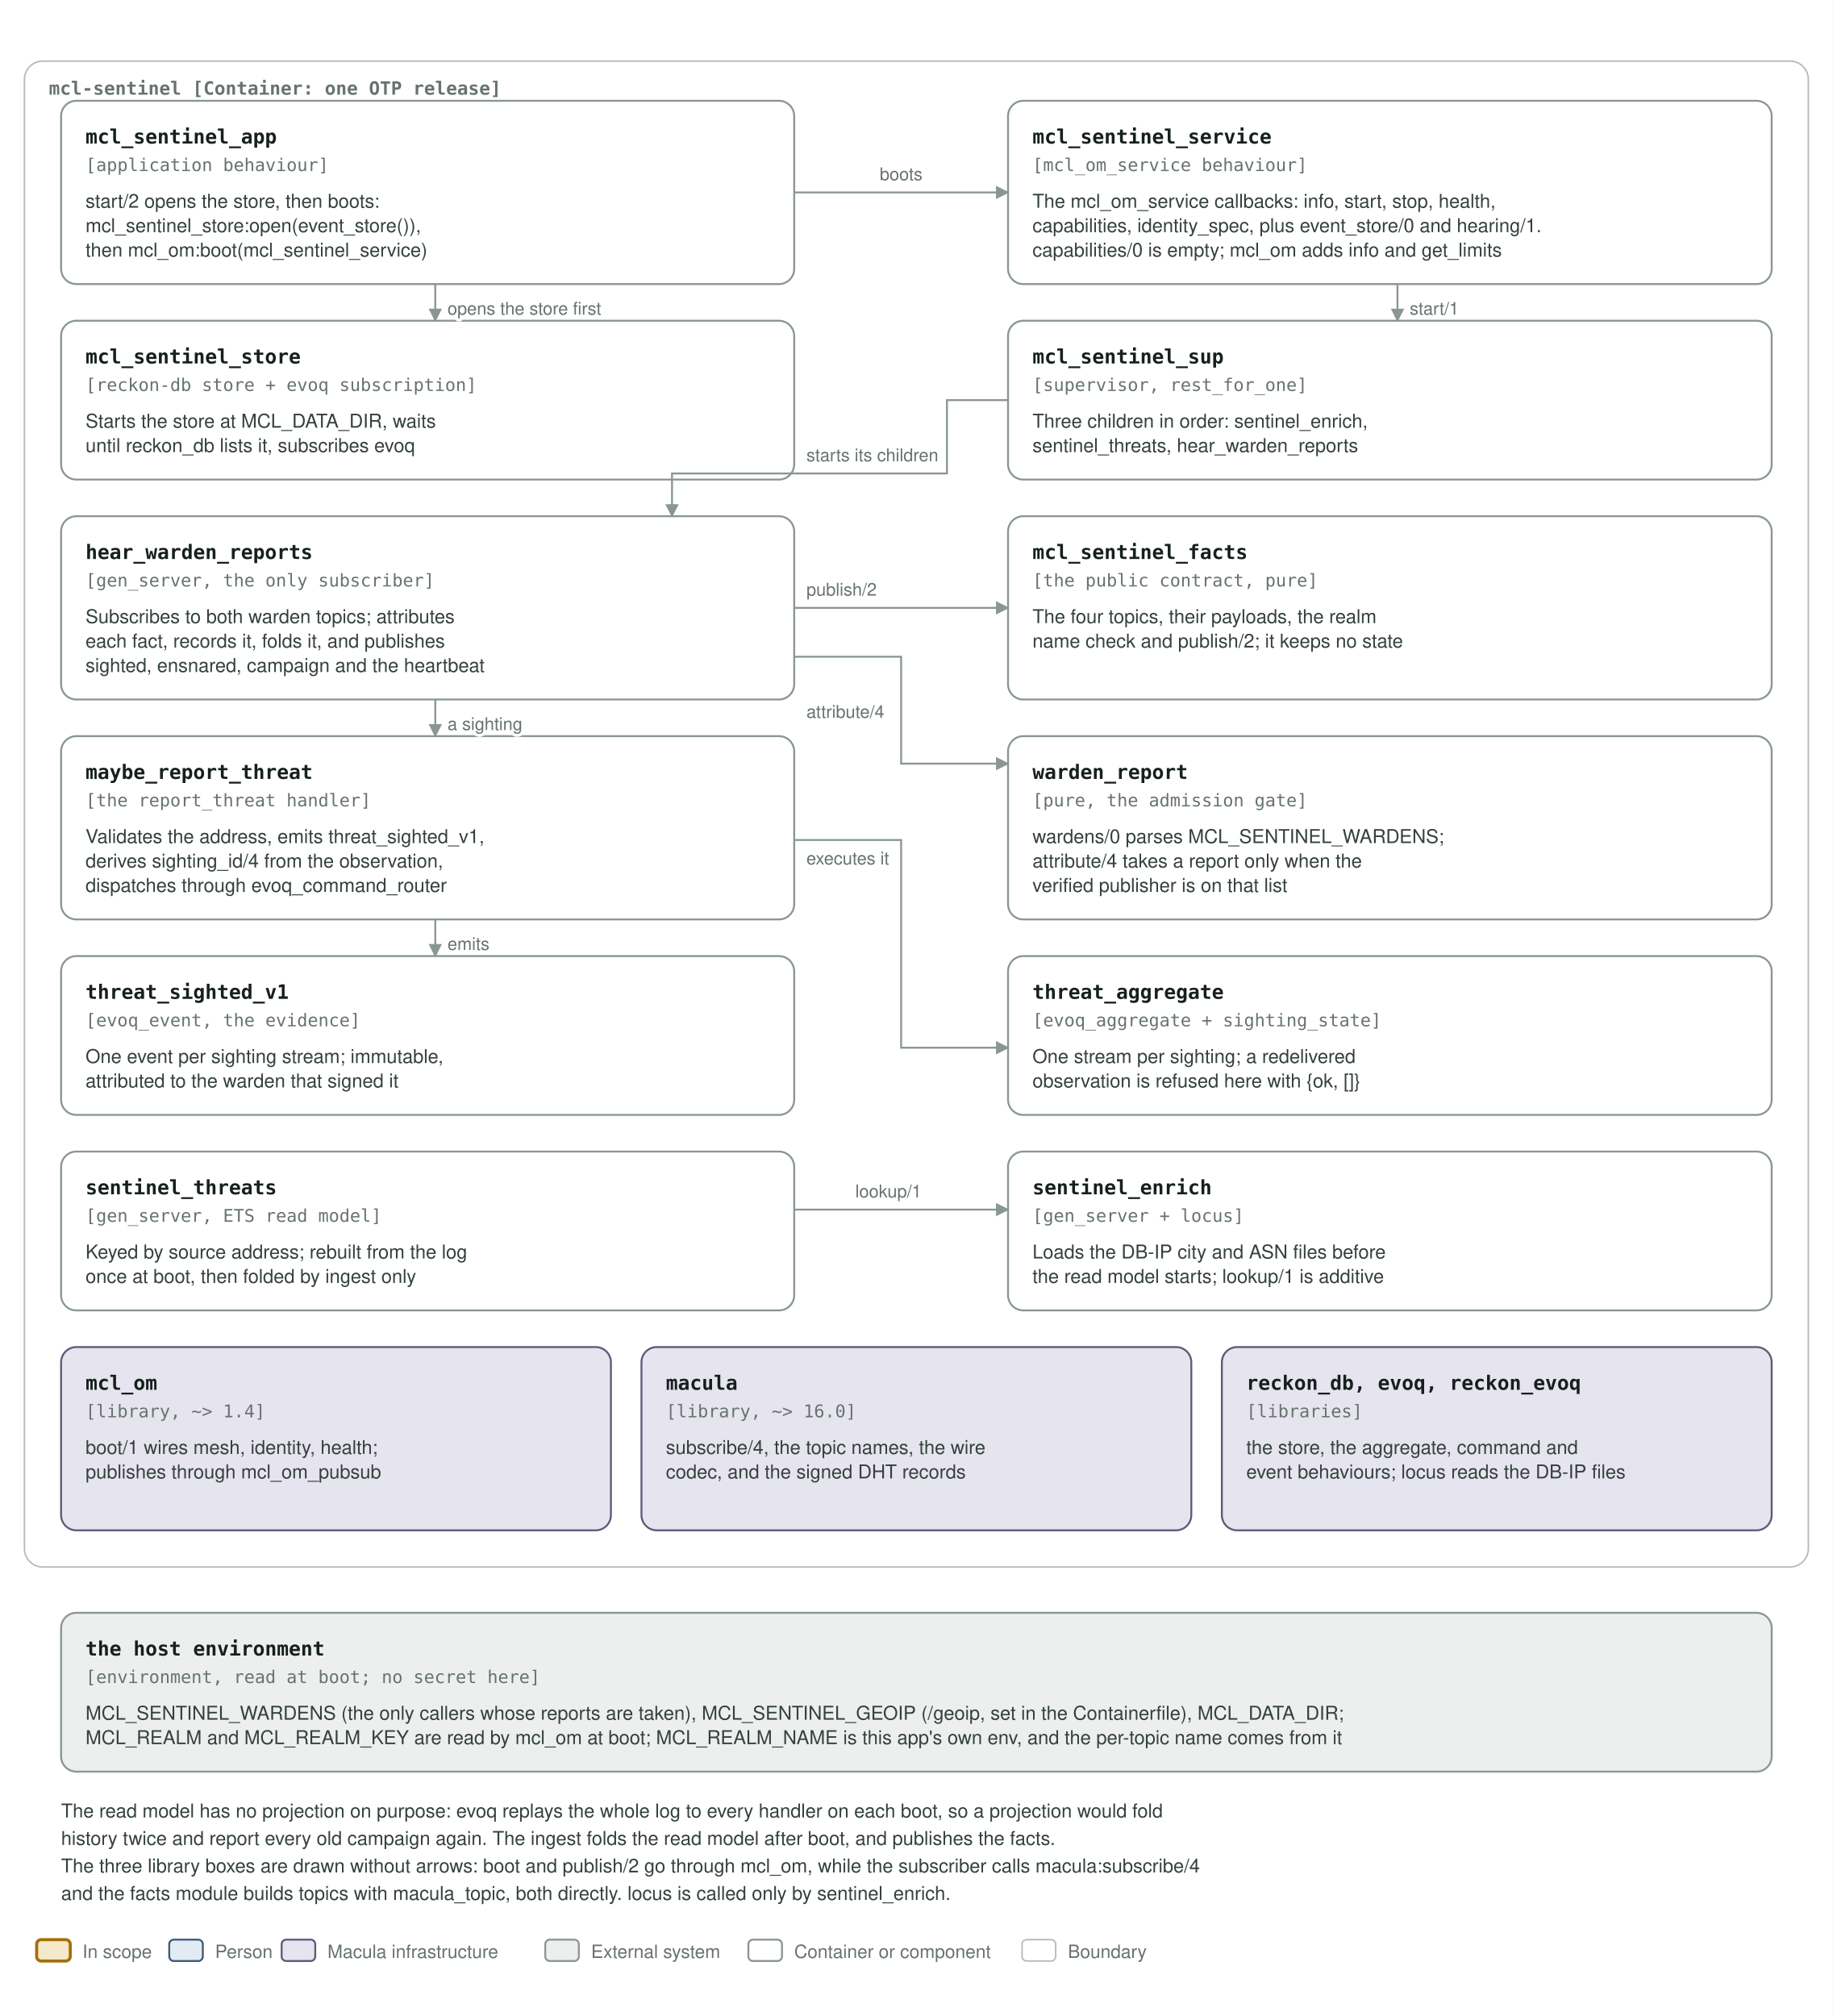
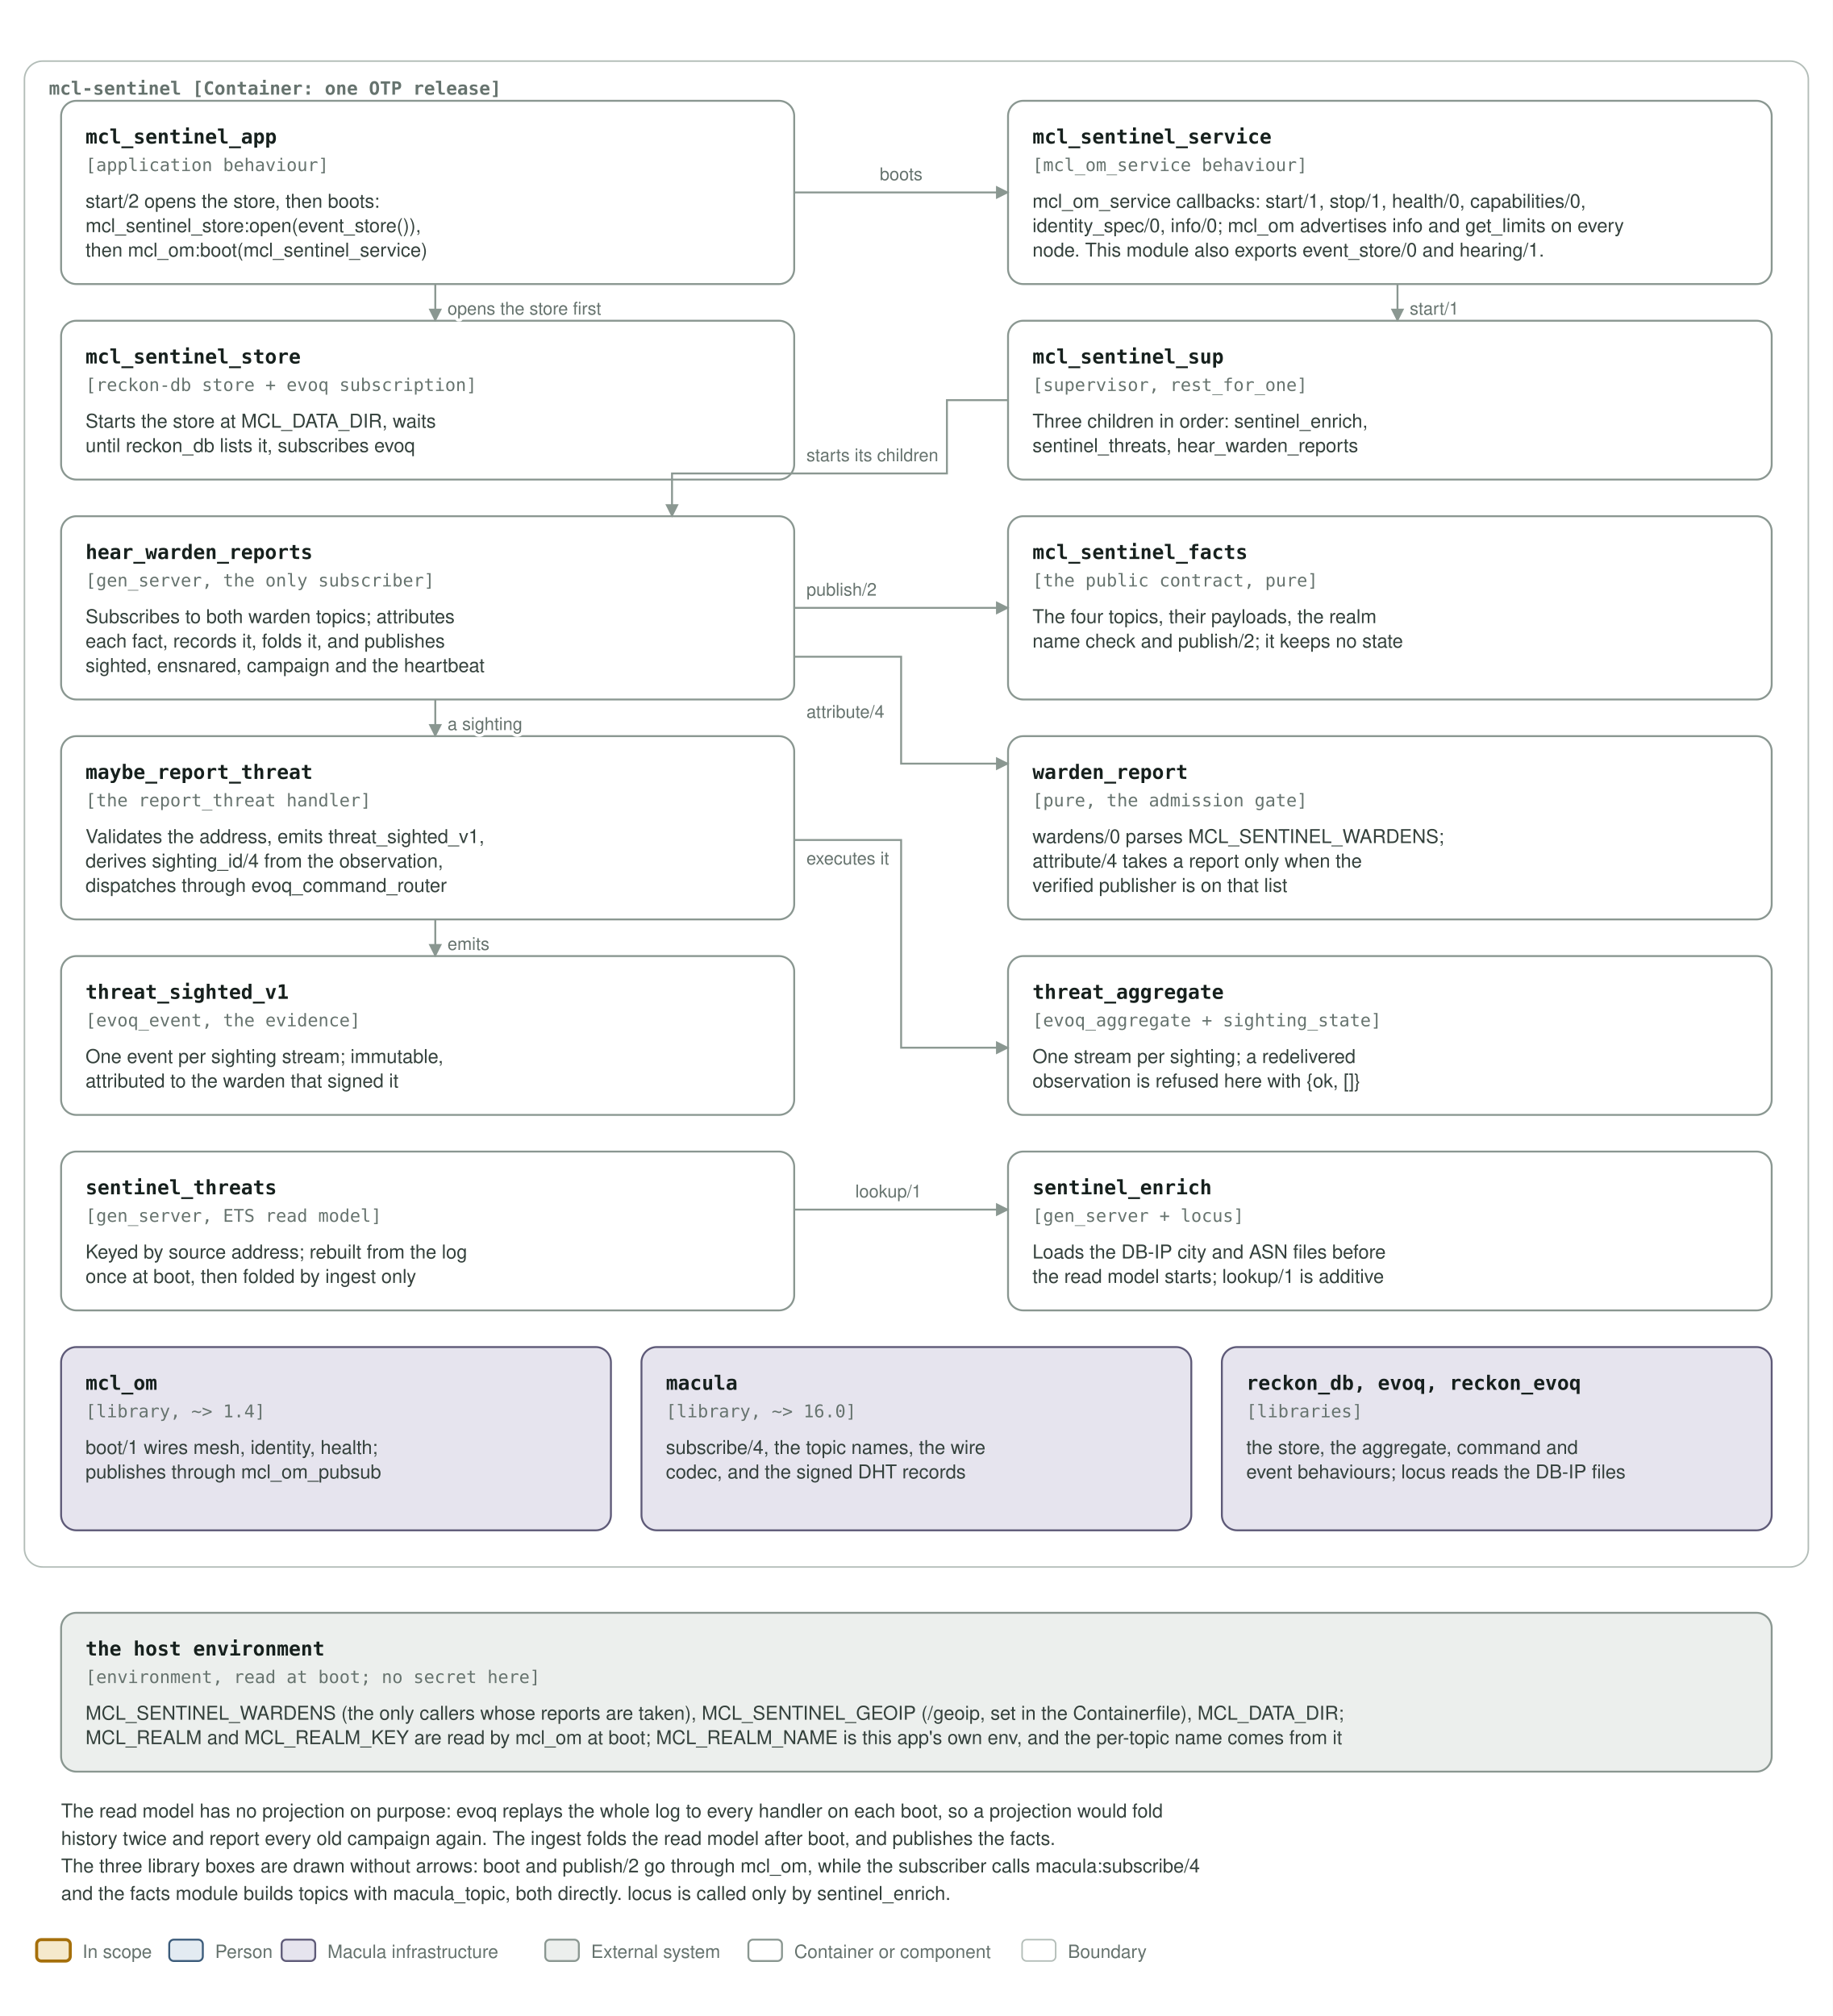
<svg xmlns="http://www.w3.org/2000/svg" viewBox="0 0 1200 1320" role="img" aria-label="mcl-sentinel components">
  <style>
.t-name { font-family: "Atkinson Hyperlegible", "Segoe UI", system-ui, -apple-system, Helvetica, Arial, sans-serif; font-size: 15px; font-weight: 700; }
.t-desc { font-family: "Atkinson Hyperlegible", "Segoe UI", system-ui, -apple-system, Helvetica, Arial, sans-serif; font-size: 12.5px; }
.t-rel { font-family: "Atkinson Hyperlegible", "Segoe UI", system-ui, -apple-system, Helvetica, Arial, sans-serif; font-size: 11.5px; paint-order: stroke; stroke-width: 4px; stroke-linejoin: round; }
.t-code { font-family: "JetBrains Mono", ui-monospace, Menlo, Consolas, monospace; font-size: 13px; font-weight: 600; }
.t-type { font-family: "JetBrains Mono", ui-monospace, Menlo, Consolas, monospace; font-size: 11.5px; }
.t-bound { font-family: "JetBrains Mono", ui-monospace, Menlo, Consolas, monospace; font-size: 12px; font-weight: 600; }
.t-leg { font-family: "Atkinson Hyperlegible", "Segoe UI", system-ui, -apple-system, Helvetica, Arial, sans-serif; font-size: 12px; }
.edge { fill: none; stroke-width: 1.25; }
.edge-later { fill: none; stroke-width: 1.25; stroke-dasharray: 5 4; }
.bg { fill: #FFFFFF; }
.b-sys { fill: #F5E9CC; stroke: #A56F0A; stroke-width: 2; }
.b-per { fill: #E3EBF2; stroke: #3B5B7A; stroke-width: 1.25; }
.b-mac { fill: #E6E4EE; stroke: #5E5A78; stroke-width: 1.25; }
.b-ext { fill: #ECEFED; stroke: #8A9791; stroke-width: 1.25; }
.b-cmp { fill: #FFFFFF; stroke: #8A9791; stroke-width: 1.25; }
.b-later { fill: none; stroke: #8A9791; stroke-width: 1.25; stroke-dasharray: 5 4; }
.bound { fill: none; stroke: #B3BDB8; stroke-width: 1; }
.head { fill: #3B5B7A; }
.t-name, .t-code { fill: #16201D; }
.t-type, .t-bound, .t-leg { fill: #66736E; }
.t-desc { fill: #34413C; }
.t-rel { fill: #66736E; stroke: #FFFFFF; }
.edge, .edge-later { stroke: #8A9791; }
.arrowhead { fill: #8A9791; }
@media (prefers-color-scheme: dark) {
.bg { fill: #171F1C; }
.b-sys { fill: #3A2E13; stroke: #E3AA3C; }
.b-per { fill: #1D2A36; stroke: #8EB4D8; }
.b-mac { fill: #26243A; stroke: #A9A4C8; }
.b-ext { fill: #1C2421; stroke: #7D8B85; }
.b-cmp { fill: #171F1C; stroke: #7D8B85; }
.b-later { stroke: #7D8B85; }
.bound { stroke: #4A5752; }
.head { fill: #8EB4D8; }
.t-name, .t-code { fill: #E6ECE9; }
.t-type, .t-bound, .t-leg { fill: #93A09A; }
.t-desc { fill: #C3CDC8; }
.t-rel { fill: #93A09A; stroke: #171F1C; }
.edge, .edge-later { stroke: #7D8B85; }
.arrowhead { fill: #7D8B85; }
}
</style>
  <defs>
    <marker id="a" viewBox="0 0 10 10" refX="9" refY="5" markerWidth="7" markerHeight="7" orient="auto-start-reverse">
      <path class="arrowhead" d="M0 0L10 5L0 10z" />
    </marker>
  </defs>
  <rect class="bg" x="0" y="0" width="1200" height="1320" />
  <rect class="bound" x="16" y="40" width="1168" height="986" rx="12" />
  <text class="t-bound" x="32" y="62">mcl-sentinel [Container: one OTP release]</text>
  <rect class="b-cmp" x="40" y="66" width="480" height="120" rx="10" />
  <text class="t-code" x="56" y="94">mcl_sentinel_app</text>
  <text class="t-type" x="56" y="112">[application behaviour]</text>
  <text class="t-desc" x="56" y="136">start/2 opens the store, then boots:</text>
  <text class="t-desc" x="56" y="152">mcl_sentinel_store:open(event_store()),</text>
  <text class="t-desc" x="56" y="168">then mcl_om:boot(mcl_sentinel_service)</text>
  <rect class="b-cmp" x="660" y="66" width="500" height="120" rx="10" />
  <text class="t-code" x="676" y="94">mcl_sentinel_service</text>
  <text class="t-type" x="676" y="112">[mcl_om_service behaviour]</text>
-   <text class="t-desc" x="676" y="136">The mcl_om_service callbacks: info, start, stop, health,</text>
-   <text class="t-desc" x="676" y="152">capabilities, identity_spec, plus event_store/0 and hearing/1.</text>
-   <text class="t-desc" x="676" y="168">capabilities/0 is empty; mcl_om adds info and get_limits</text>
+   <text class="t-desc" x="676" y="136">mcl_om_service callbacks: start/1, stop/1, health/0, capabilities/0,</text>
+   <text class="t-desc" x="676" y="152">identity_spec/0, info/0; mcl_om advertises info and get_limits on every</text>
+   <text class="t-desc" x="676" y="168">node. This module also exports event_store/0 and hearing/1.</text>
  <rect class="b-cmp" x="40" y="210" width="480" height="104" rx="10" />
  <text class="t-code" x="56" y="238">mcl_sentinel_store</text>
  <text class="t-type" x="56" y="256">[reckon-db store + evoq subscription]</text>
  <text class="t-desc" x="56" y="280">Starts the store at MCL_DATA_DIR, waits</text>
  <text class="t-desc" x="56" y="296">until reckon_db lists it, subscribes evoq</text>
  <rect class="b-cmp" x="660" y="210" width="500" height="104" rx="10" />
  <text class="t-code" x="676" y="238">mcl_sentinel_sup</text>
  <text class="t-type" x="676" y="256">[supervisor, rest_for_one]</text>
  <text class="t-desc" x="676" y="280">Three children in order: sentinel_enrich,</text>
  <text class="t-desc" x="676" y="296">sentinel_threats, hear_warden_reports</text>
  <rect class="b-cmp" x="40" y="338" width="480" height="120" rx="10" />
  <text class="t-code" x="56" y="366">hear_warden_reports</text>
  <text class="t-type" x="56" y="384">[gen_server, the only subscriber]</text>
  <text class="t-desc" x="56" y="408">Subscribes to both warden topics; attributes</text>
  <text class="t-desc" x="56" y="424">each fact, records it, folds it, and publishes</text>
  <text class="t-desc" x="56" y="440">sighted, ensnared, campaign and the heartbeat</text>
  <rect class="b-cmp" x="660" y="338" width="500" height="120" rx="10" />
  <text class="t-code" x="676" y="366">mcl_sentinel_facts</text>
  <text class="t-type" x="676" y="384">[the public contract, pure]</text>
  <text class="t-desc" x="676" y="408">The four topics, their payloads, the realm</text>
  <text class="t-desc" x="676" y="424">name check and publish/2; it keeps no state</text>
  <rect class="b-cmp" x="40" y="482" width="480" height="120" rx="10" />
  <text class="t-code" x="56" y="510">maybe_report_threat</text>
  <text class="t-type" x="56" y="528">[the report_threat handler]</text>
  <text class="t-desc" x="56" y="552">Validates the address, emits threat_sighted_v1,</text>
  <text class="t-desc" x="56" y="568">derives sighting_id/4 from the observation,</text>
  <text class="t-desc" x="56" y="584">dispatches through evoq_command_router</text>
  <rect class="b-cmp" x="660" y="482" width="500" height="120" rx="10" />
  <text class="t-code" x="676" y="510">warden_report</text>
  <text class="t-type" x="676" y="528">[pure, the admission gate]</text>
  <text class="t-desc" x="676" y="552">wardens/0 parses MCL_SENTINEL_WARDENS;</text>
  <text class="t-desc" x="676" y="568">attribute/4 takes a report only when the</text>
  <text class="t-desc" x="676" y="584">verified publisher is on that list</text>
  <rect class="b-cmp" x="40" y="626" width="480" height="104" rx="10" />
  <text class="t-code" x="56" y="654">threat_sighted_v1</text>
  <text class="t-type" x="56" y="672">[evoq_event, the evidence]</text>
  <text class="t-desc" x="56" y="696">One event per sighting stream; immutable,</text>
  <text class="t-desc" x="56" y="712">attributed to the warden that signed it</text>
  <rect class="b-cmp" x="660" y="626" width="500" height="104" rx="10" />
  <text class="t-code" x="676" y="654">threat_aggregate</text>
  <text class="t-type" x="676" y="672">[evoq_aggregate + sighting_state]</text>
  <text class="t-desc" x="676" y="696">One stream per sighting; a redelivered</text>
  <text class="t-desc" x="676" y="712">observation is refused here with {ok, []}</text>
  <rect class="b-cmp" x="40" y="754" width="480" height="104" rx="10" />
  <text class="t-code" x="56" y="782">sentinel_threats</text>
  <text class="t-type" x="56" y="800">[gen_server, ETS read model]</text>
  <text class="t-desc" x="56" y="824">Keyed by source address; rebuilt from the log</text>
  <text class="t-desc" x="56" y="840">once at boot, then folded by ingest only</text>
  <rect class="b-cmp" x="660" y="754" width="500" height="104" rx="10" />
  <text class="t-code" x="676" y="782">sentinel_enrich</text>
  <text class="t-type" x="676" y="800">[gen_server + locus]</text>
  <text class="t-desc" x="676" y="824">Loads the DB-IP city and ASN files before</text>
  <text class="t-desc" x="676" y="840">the read model starts; lookup/1 is additive</text>
  <rect class="b-mac" x="40" y="882" width="360" height="120" rx="10" />
  <text class="t-code" x="56" y="910">mcl_om</text>
  <text class="t-type" x="56" y="928">[library, ~&gt; 1.4]</text>
  <text class="t-desc" x="56" y="952">boot/1 wires mesh, identity, health;</text>
  <text class="t-desc" x="56" y="968">publishes through mcl_om_pubsub</text>
  <rect class="b-mac" x="420" y="882" width="360" height="120" rx="10" />
  <text class="t-code" x="436" y="910">macula</text>
  <text class="t-type" x="436" y="928">[library, ~&gt; 16.0]</text>
  <text class="t-desc" x="436" y="952">subscribe/4, the topic names, the wire</text>
  <text class="t-desc" x="436" y="968">codec, and the signed DHT records</text>
  <rect class="b-mac" x="800" y="882" width="360" height="120" rx="10" />
  <text class="t-code" x="816" y="910">reckon_db, evoq, reckon_evoq</text>
  <text class="t-type" x="816" y="928">[libraries]</text>
  <text class="t-desc" x="816" y="952">the store, the aggregate, command and</text>
  <text class="t-desc" x="816" y="968">event behaviours; locus reads the DB-IP files</text>
  <rect class="b-ext" x="40" y="1056" width="1120" height="104" rx="10" />
  <text class="t-code" x="56" y="1084">the host environment</text>
  <text class="t-type" x="56" y="1102">[environment, read at boot; no secret here]</text>
  <text class="t-desc" x="56" y="1126">MCL_SENTINEL_WARDENS (the only callers whose reports are taken), MCL_SENTINEL_GEOIP (/geoip, set in the Containerfile), MCL_DATA_DIR;</text>
  <text class="t-desc" x="56" y="1142">MCL_REALM and MCL_REALM_KEY are read by mcl_om at boot; MCL_REALM_NAME is this app's own env, and the per-topic name comes from it</text>
  <path class="edge" d="M520 126H660" marker-end="url(#a)" />
  <text class="t-rel" x="590" y="118" text-anchor="middle">boots</text>
  <path class="edge" d="M285 186V210" marker-end="url(#a)" />
  <text class="t-rel" x="293" y="206">opens the store first</text>
  <path class="edge" d="M915 186V210" marker-end="url(#a)" />
  <text class="t-rel" x="923" y="206">start/1</text>
  <path class="edge" d="M660 262H620V310H440V338" marker-end="url(#a)" />
  <text class="t-rel" x="528" y="302">starts its children</text>
  <path class="edge" d="M520 398H660" marker-end="url(#a)" />
  <text class="t-rel" x="528" y="390">publish/2</text>
  <path class="edge" d="M520 430H590V500H660" marker-end="url(#a)" />
  <text class="t-rel" x="528" y="470">attribute/4</text>
  <path class="edge" d="M285 458V482" marker-end="url(#a)" />
  <text class="t-rel" x="293" y="478">a sighting</text>
  <path class="edge" d="M520 550H590V686H660" marker-end="url(#a)" />
  <text class="t-rel" x="528" y="566">executes it</text>
  <path class="edge" d="M285 602V626" marker-end="url(#a)" />
  <text class="t-rel" x="293" y="622">emits</text>
  <path class="edge" d="M520 792H660" marker-end="url(#a)" />
  <text class="t-rel" x="560" y="784">lookup/1</text>
  <text class="t-desc" x="40" y="1190">The read model has no projection on purpose: evoq replays the whole log to every handler on each boot, so a projection would fold</text>
  <text class="t-desc" x="40" y="1208">history twice and report every old campaign again. The ingest folds the read model after boot, and publishes the facts.</text>
  <text class="t-desc" x="40" y="1226">The three library boxes are drawn without arrows: boot and publish/2 go through mcl_om, while the subscriber calls macula:subscribe/4</text>
  <text class="t-desc" x="40" y="1244">and the facts module builds topics with macula_topic, both directly. locus is called only by sentinel_enrich.</text>
  <rect class="b-sys" x="24" y="1270" width="22" height="14" rx="3" />
  <text class="t-leg" x="54" y="1282">In scope</text>
  <rect class="b-per" x="110.8" y="1270" width="22" height="14" rx="3" />
  <text class="t-leg" x="140.8" y="1282">Person</text>
  <rect class="b-mac" x="184.4" y="1270" width="22" height="14" rx="3" />
  <text class="t-leg" x="214.4" y="1282">Macula infrastructure</text>
  <rect class="b-ext" x="357.0" y="1270" width="22" height="14" rx="3" />
  <text class="t-leg" x="387.0" y="1282">External system</text>
  <rect class="b-cmp" x="490.0" y="1270" width="22" height="14" rx="3" />
  <text class="t-leg" x="520.0" y="1282">Container or component</text>
  <rect class="bound" x="669.2" y="1270" width="22" height="14" rx="3" />
  <text class="t-leg" x="699.2" y="1282">Boundary</text>
</svg>
